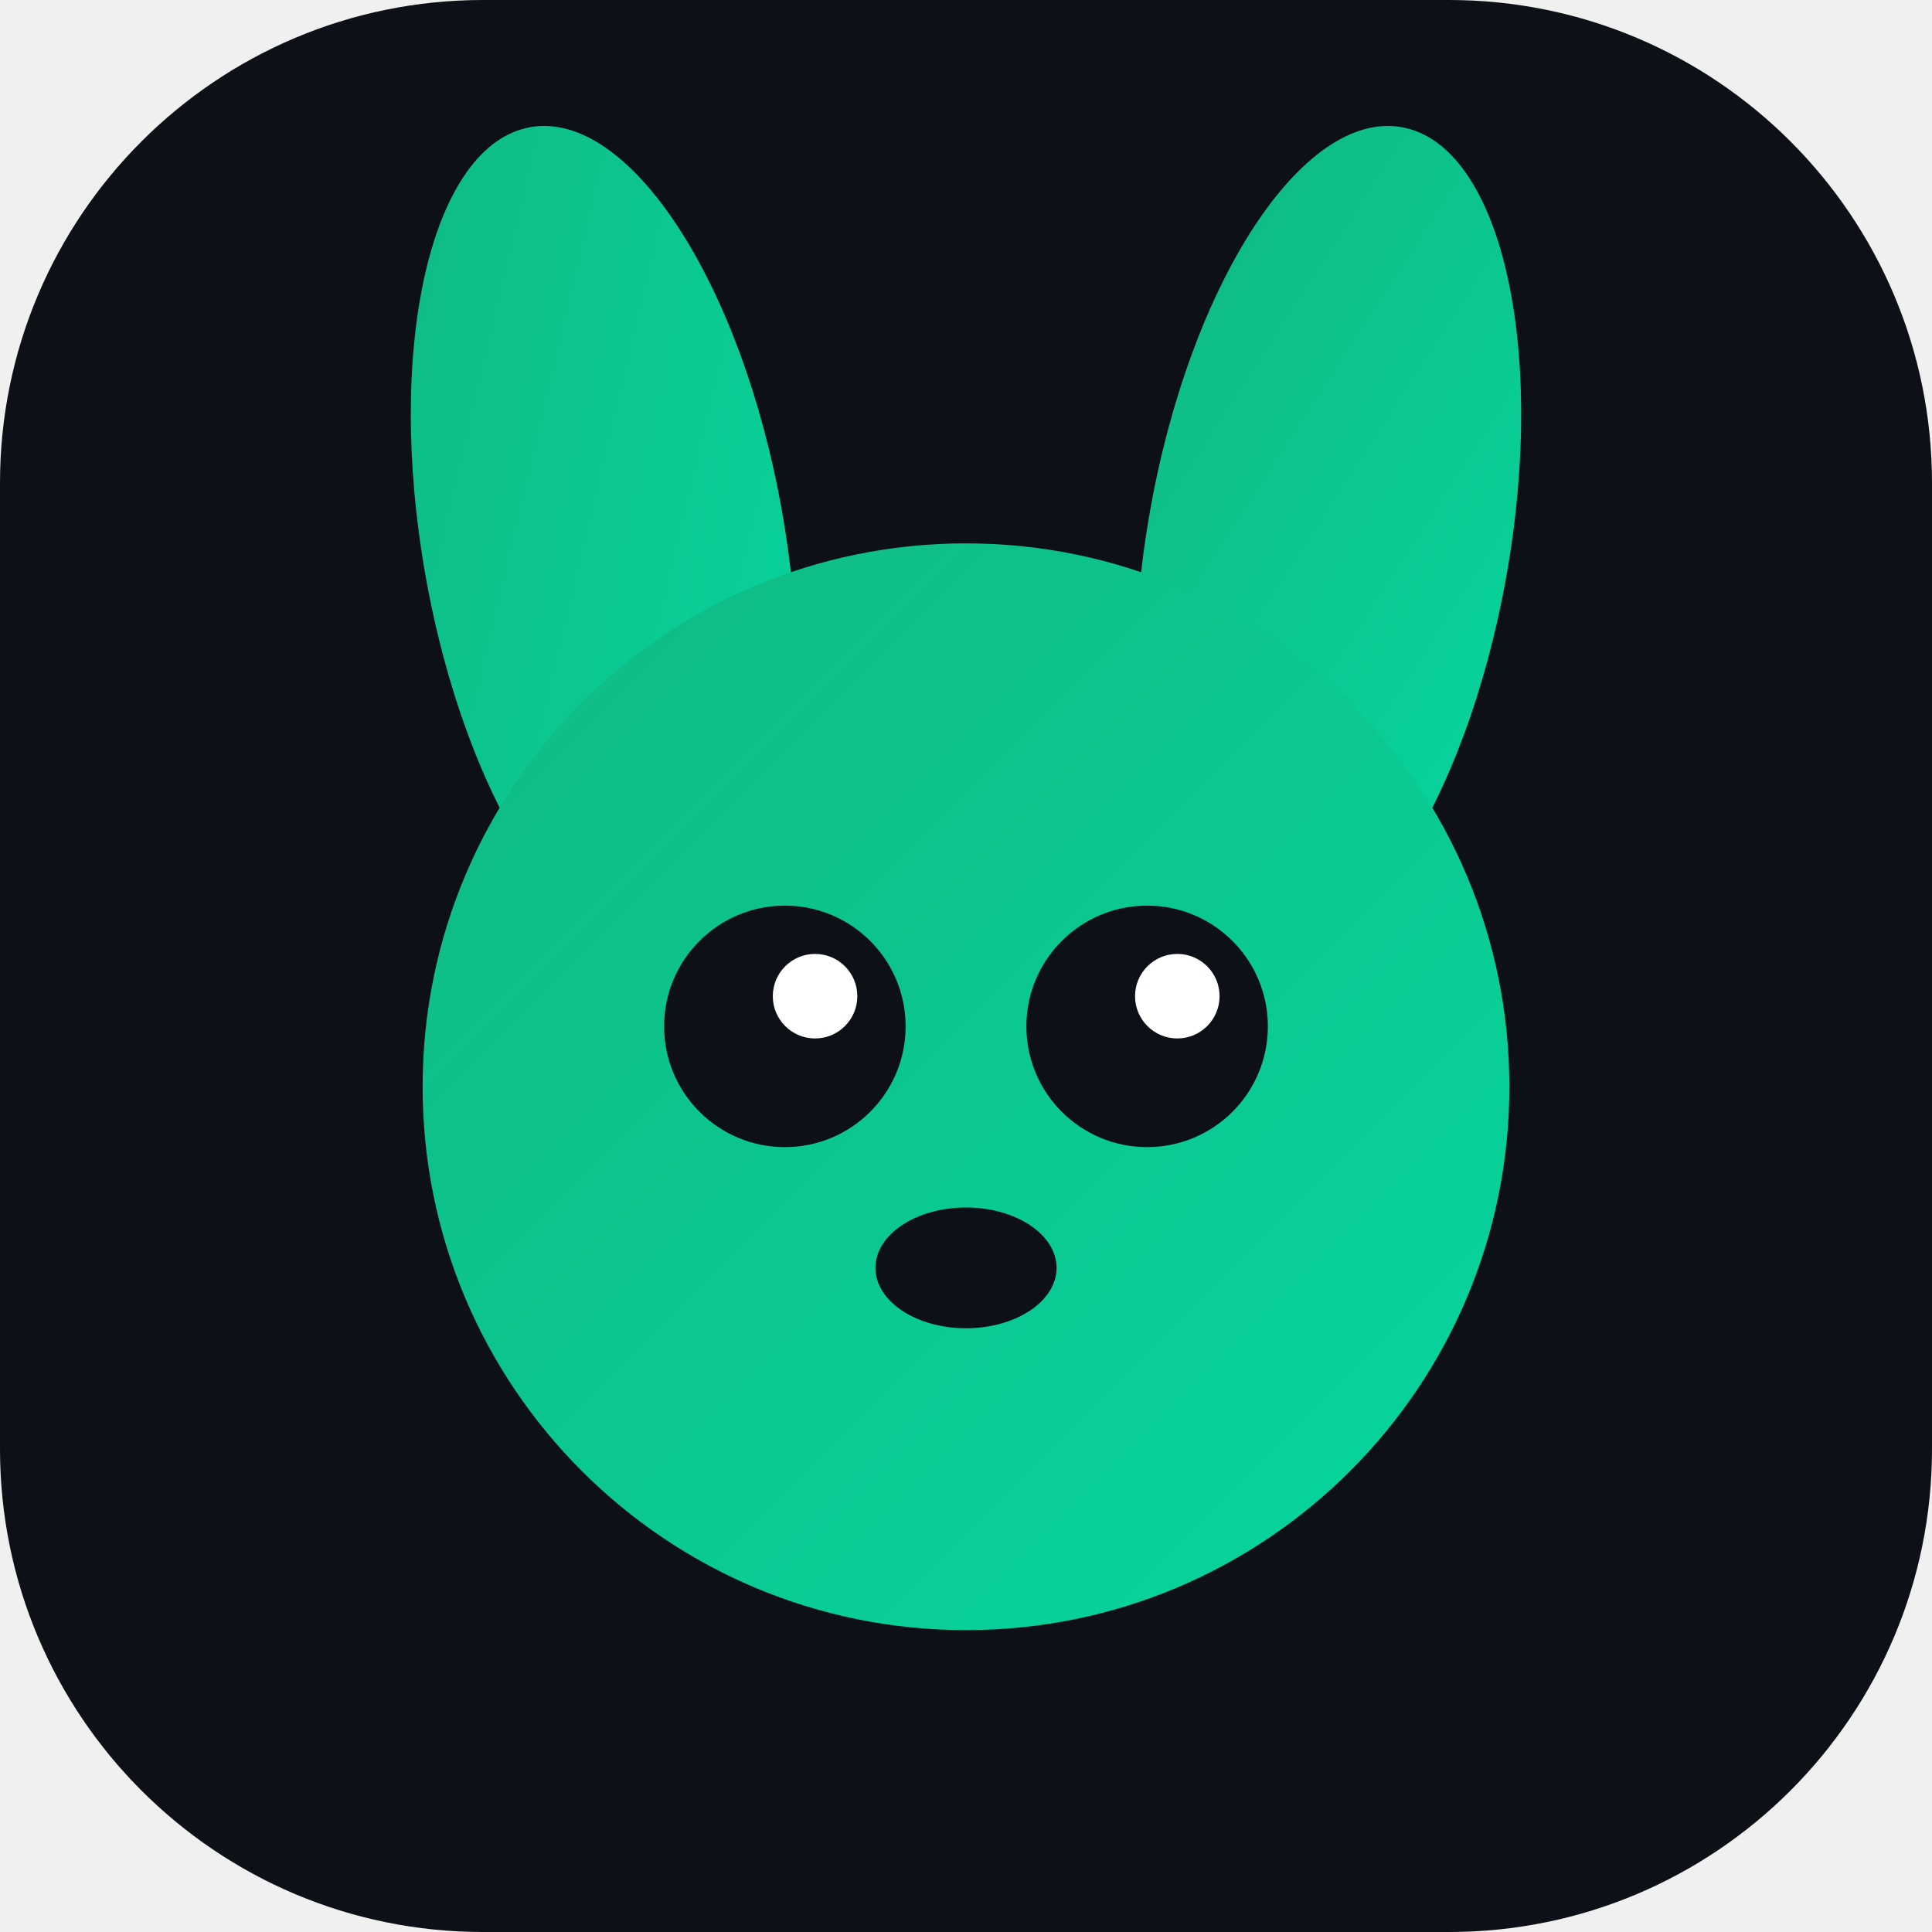
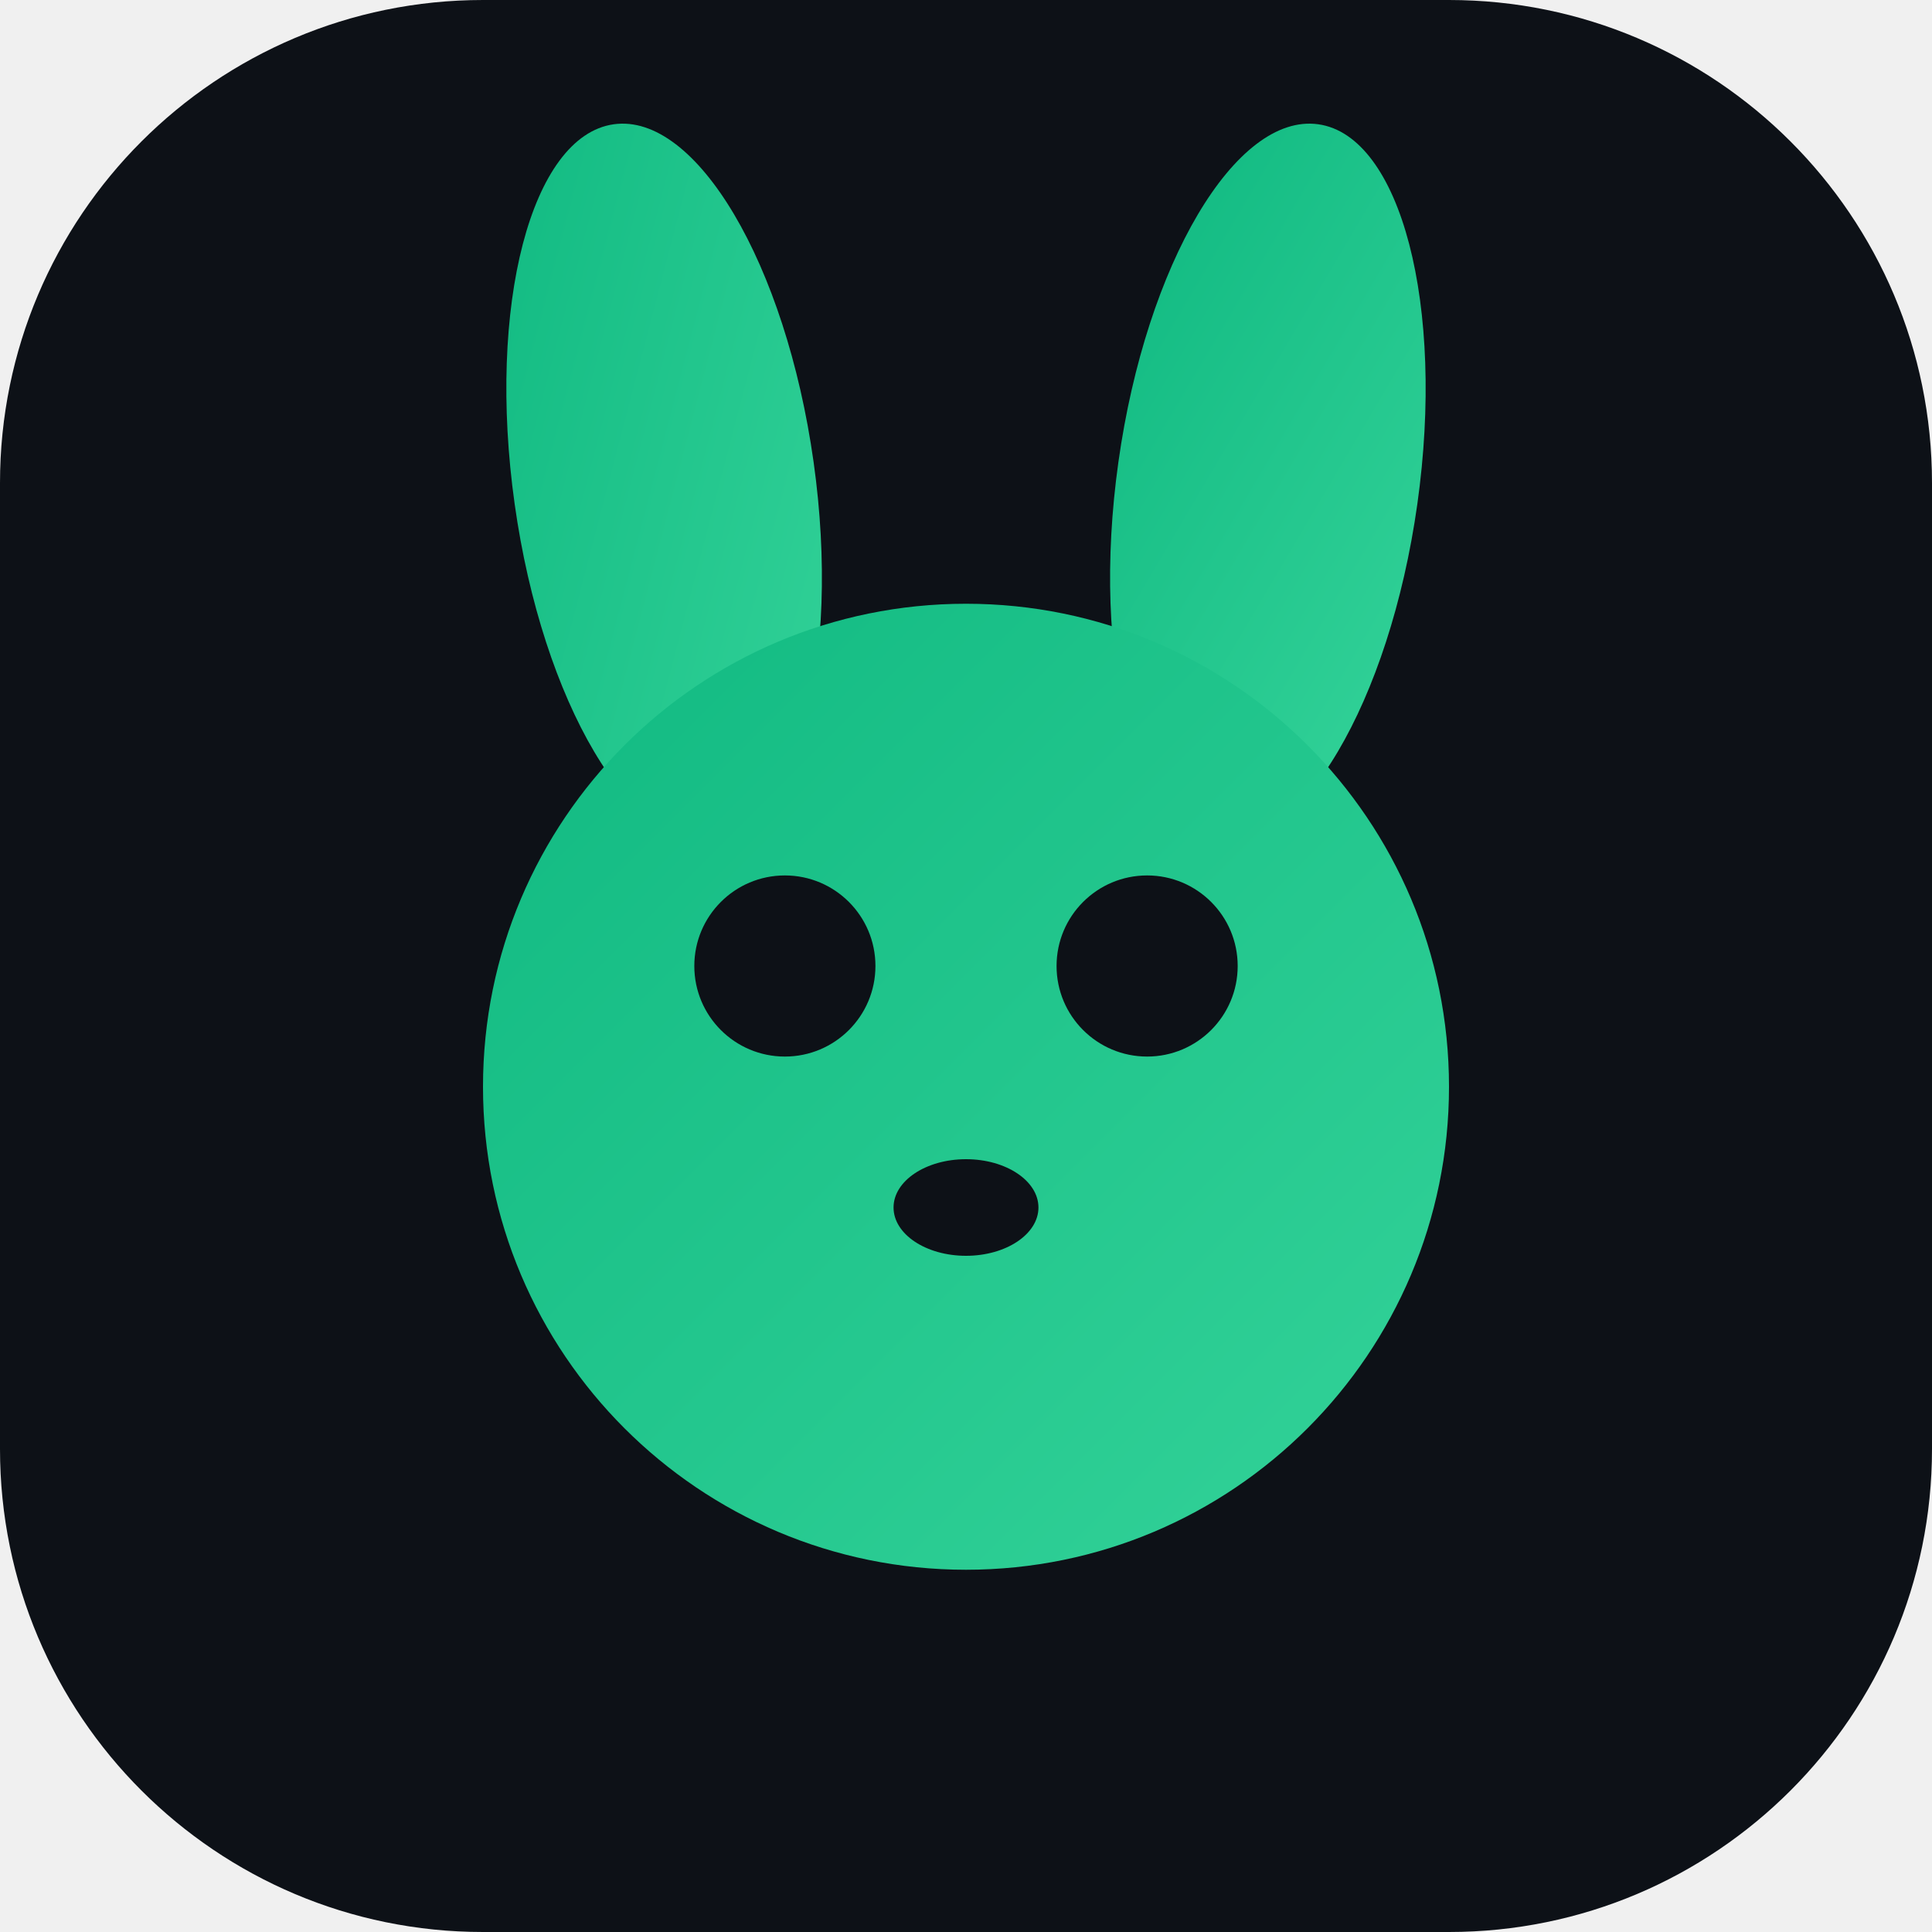
<svg xmlns="http://www.w3.org/2000/svg" viewBox="0 0 32 32">
  <defs>
-     <linearGradient id="favGrad" x1="0%" y1="0%" x2="100%" y2="100%">
-       <stop offset="0%" style="stop-color:#10b981" />
-       <stop offset="100%" style="stop-color:#06d6a0" />
+     <linearGradient id="bunnyGrad" x1="0%" y1="0%" x2="100%" y2="100%">
+       <stop offset="0%" stop-color="#10b981" />
+       <stop offset="100%" stop-color="#34d399" />
    </linearGradient>
  </defs>
  <rect width="32" height="32" rx="8" fill="#0d1117" />
-   <ellipse cx="10" cy="9" rx="3" ry="7" fill="url(#favGrad)" transform="rotate(-10 10 9)" />
-   <ellipse cx="22" cy="9" rx="3" ry="7" fill="url(#favGrad)" transform="rotate(10 22 9)" />
-   <circle cx="16" cy="18" r="9" fill="url(#favGrad)" />
-   <circle cx="13" cy="17" r="2" fill="#0d1117" />
-   <circle cx="13.5" cy="16.5" r="0.7" fill="#fff" />
-   <circle cx="19" cy="17" r="2" fill="#0d1117" />
-   <circle cx="19.5" cy="16.5" r="0.7" fill="#fff" />
-   <ellipse cx="16" cy="21" rx="1.5" ry="1" fill="#0d1117" />
+   <g fill="url(#bunnyGrad)">
+     <ellipse cx="11" cy="8" rx="2.5" ry="6" transform="rotate(-8 11 8)" />
+     <ellipse cx="21" cy="8" rx="2.5" ry="6" transform="rotate(8 21 8)" />
+     <circle cx="16" cy="18" r="8" />
+   </g>
+   <circle cx="13" cy="16" r="1.5" fill="#0d1117" />
+   <circle cx="19" cy="16" r="1.5" fill="#0d1117" />
+   <ellipse cx="16" cy="20" rx="1.2" ry="0.8" fill="#0d1117" />
</svg>
